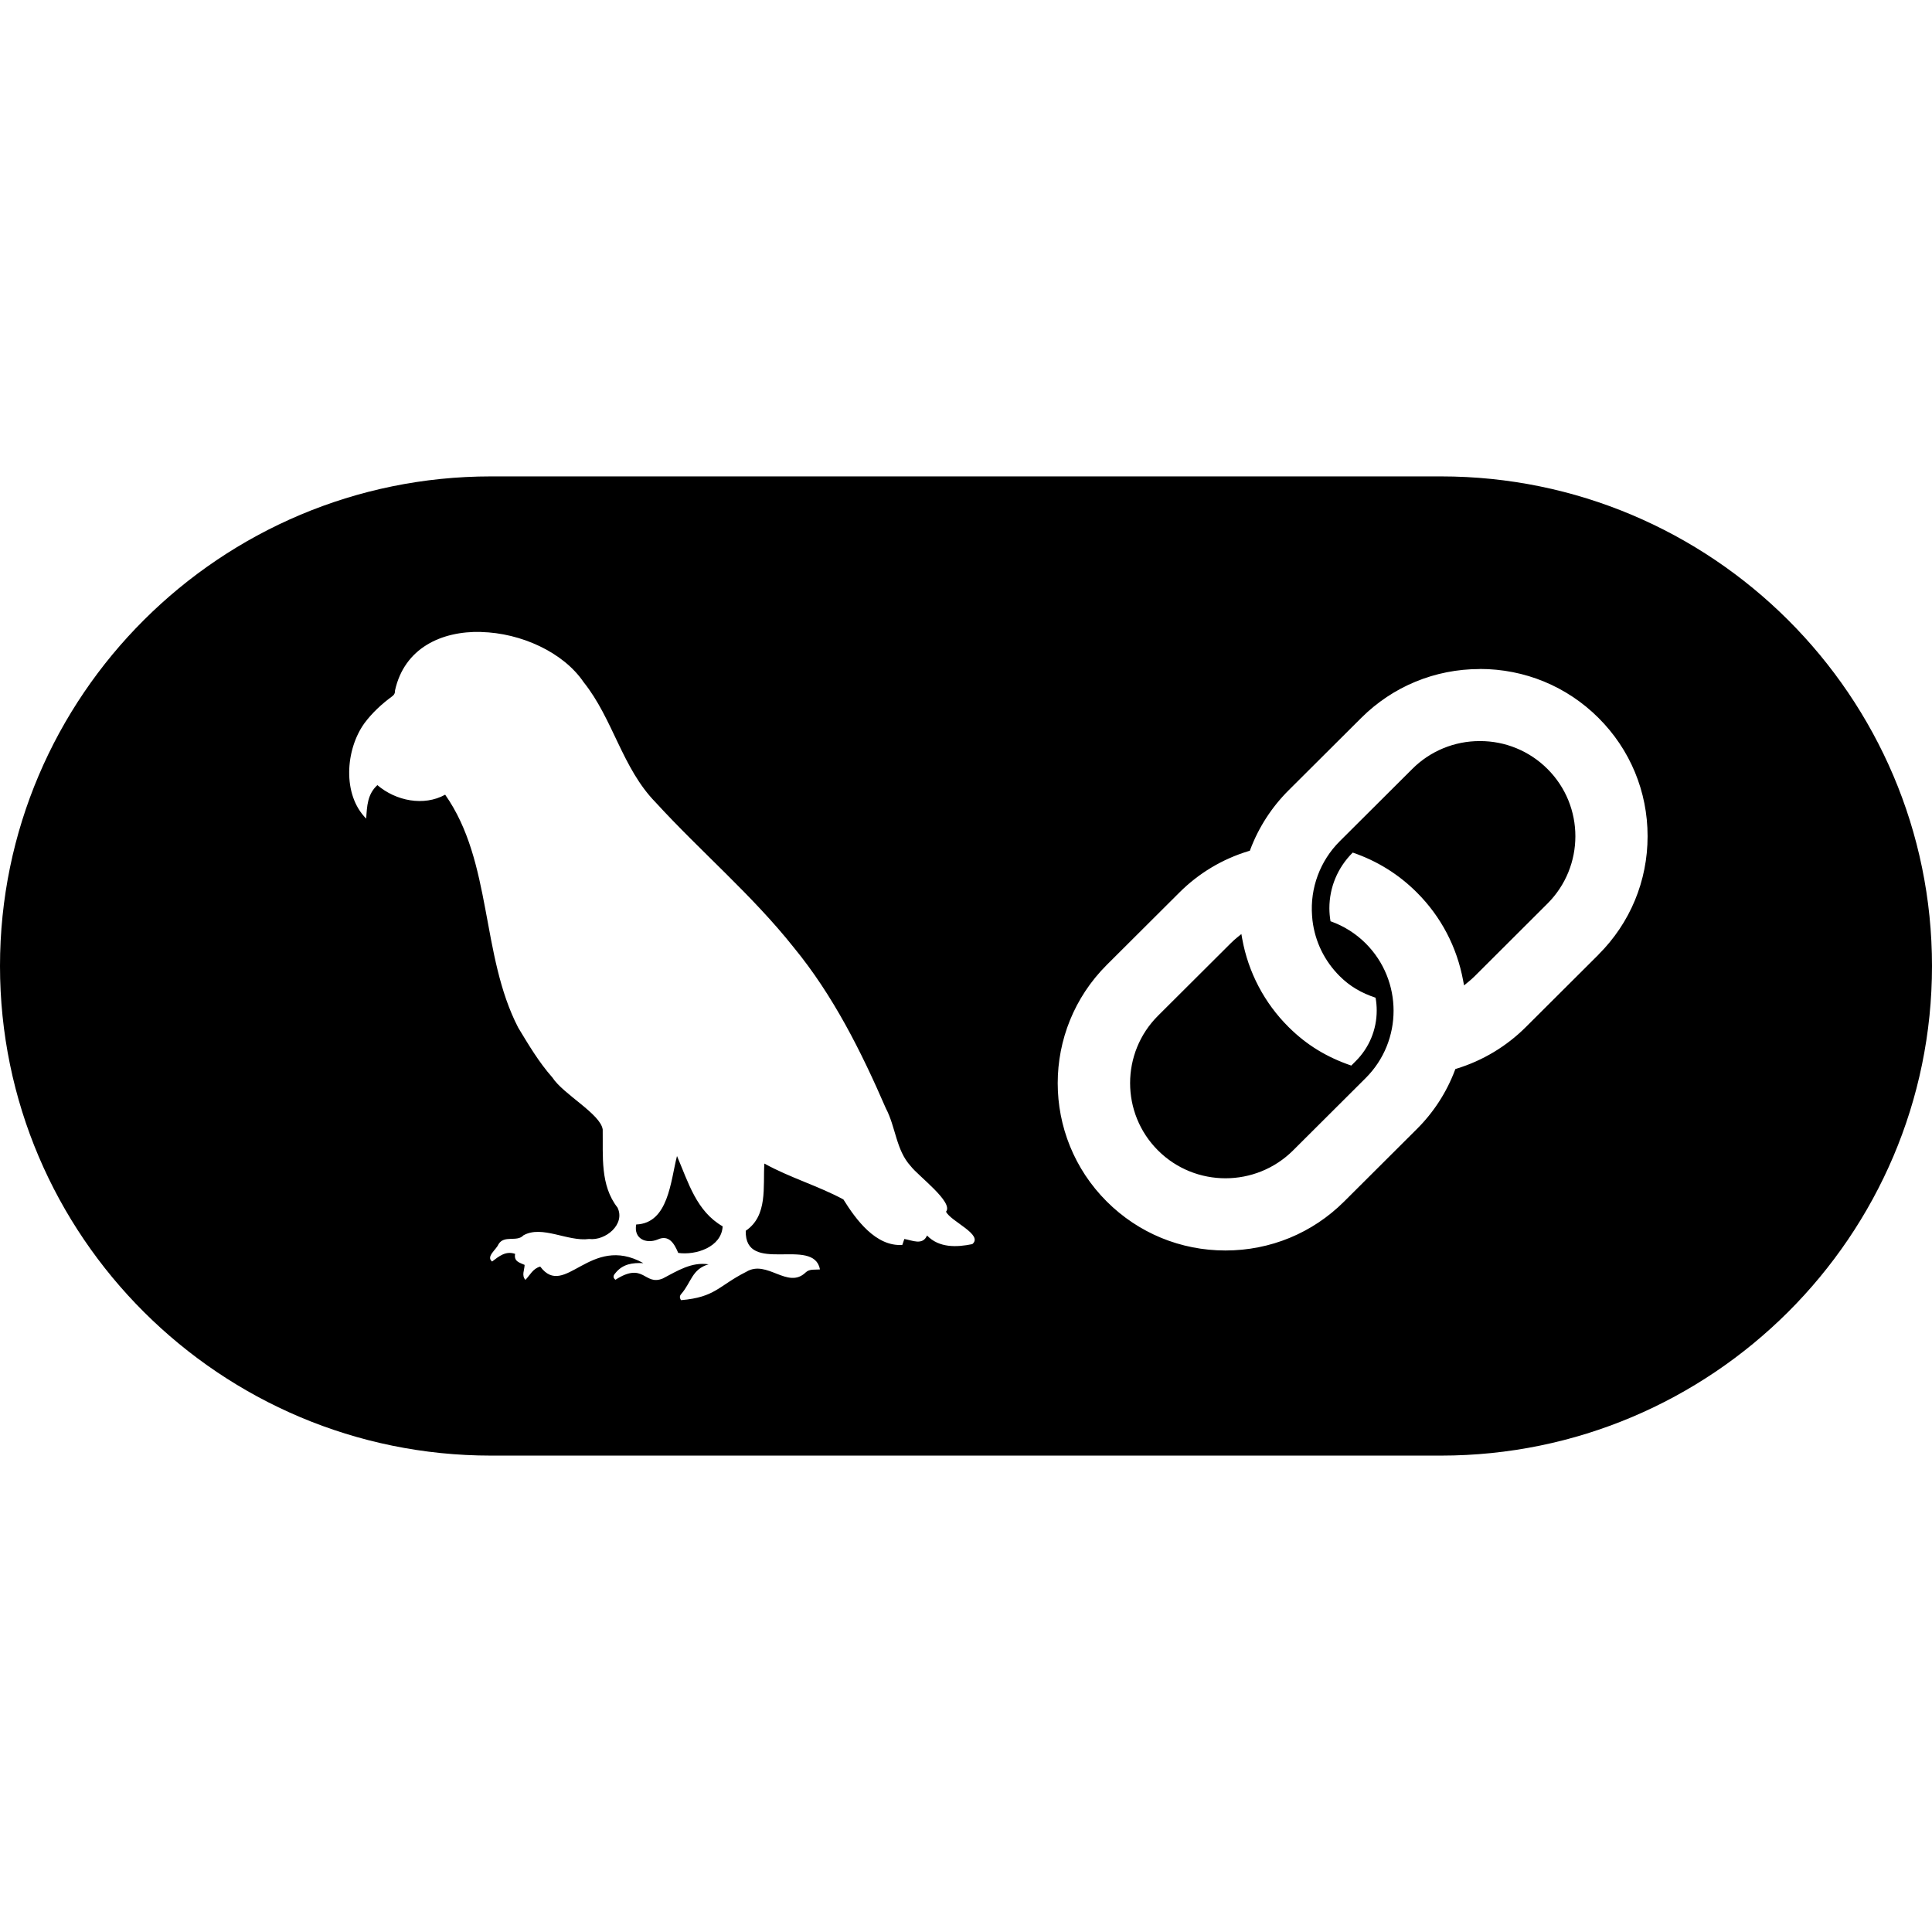
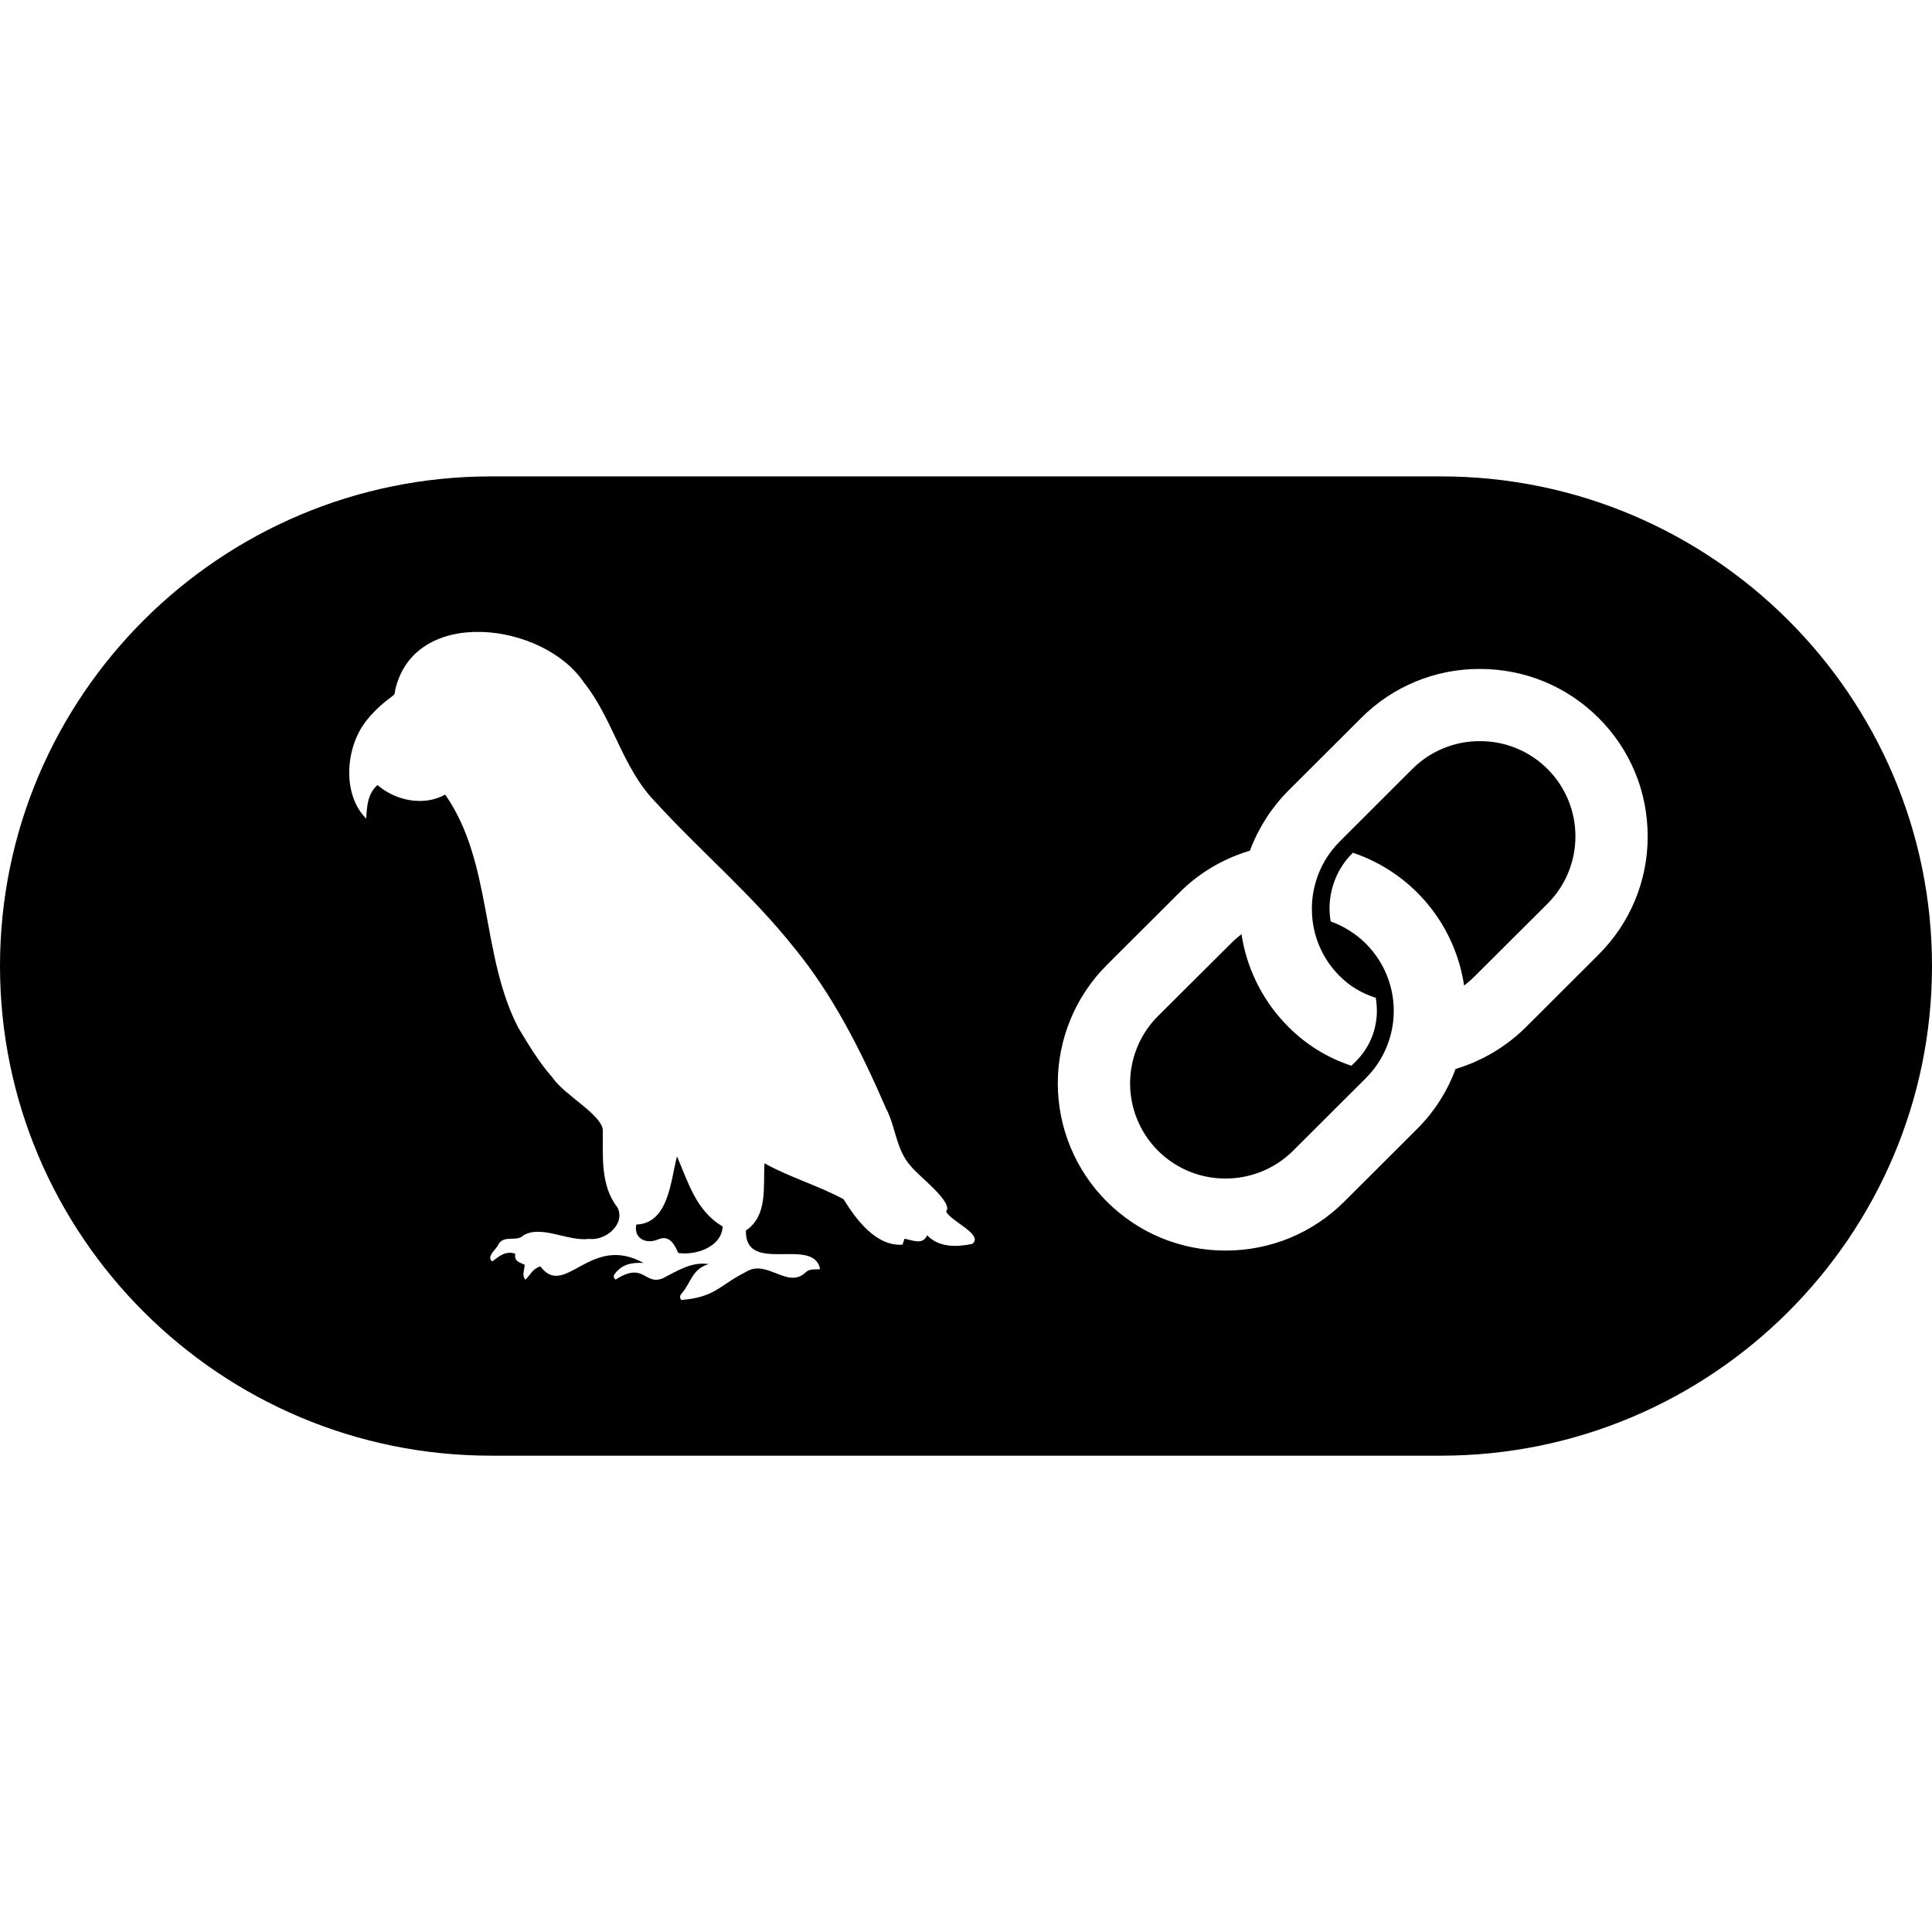
- <svg xmlns="http://www.w3.org/2000/svg" role="img" viewBox="0 0 24 24" id="Langchain--Streamline-Simple-Icons" height="24" width="24">
-   <path d="M6.099 5.918C2.736 5.918 0 8.646 0 12s2.736 6.082 6.099 6.082h11.802C21.264 18.082 24 15.354 24 12s-2.736 -6.082 -6.099 -6.082ZM5.977 7.851c0.493 0.012 1.02 0.25 1.273 0.623 0.367 0.459 0.478 1.067 0.894 1.493 0.56 0.612 1.199 1.151 1.716 1.802 0.489 0.595 0.839 1.294 1.144 1.998 0.124 0.234 0.126 0.52 0.31 0.72 0.091 0.12 0.535 0.448 0.438 0.565 0.056 0.12 0.47 0.286 0.326 0.403 -0.194 0.04 -0.413 0.048 -0.562 -0.107 -0.055 0.126 -0.183 0.06 -0.282 0.043a4 4 0 0 0 -0.025 0.074c-0.329 0.022 -0.575 -0.313 -0.732 -0.565 -0.311 -0.168 -0.664 -0.27 -0.982 -0.446 -0.018 0.289 0.045 0.648 -0.231 0.835 -0.014 0.556 0.844 0.066 0.922 0.48 -0.061 0.007 -0.129 -0.009 -0.177 0.037 -0.224 0.217 -0.48 -0.165 -0.739 -0.007 -0.346 0.174 -0.381 0.316 -0.81 0.352 -0.024 -0.036 -0.014 -0.059 0.006 -0.081 0.121 -0.14 0.13 -0.305 0.336 -0.364 -0.212 -0.033 -0.39 0.083 -0.569 0.176 -0.232 0.095 -0.23 -0.214 -0.588 0.016 -0.04 -0.032 -0.021 -0.061 0.002 -0.086 0.091 -0.111 0.21 -0.127 0.345 -0.121 -0.663 -0.369 -0.975 0.451 -1.281 0.043 -0.092 0.024 -0.127 0.107 -0.184 0.165 -0.05 -0.055 -0.012 -0.121 -0.01 -0.186 -0.06 -0.028 -0.136 -0.041 -0.118 -0.137 -0.117 -0.04 -0.199 0.029 -0.286 0.095 -0.079 -0.061 0.053 -0.149 0.078 -0.212 0.07 -0.122 0.23 -0.025 0.311 -0.113 0.231 -0.131 0.552 0.081 0.816 0.045 0.203 0.025 0.454 -0.182 0.353 -0.39 -0.217 -0.277 -0.179 -0.639 -0.184 -0.97 -0.027 -0.193 -0.491 -0.438 -0.625 -0.646 -0.166 -0.187 -0.295 -0.405 -0.424 -0.618 -0.467 -0.901 -0.32 -2.058 -0.908 -2.895 -0.266 0.147 -0.613 0.077 -0.842 -0.119 -0.124 0.113 -0.129 0.26 -0.139 0.416 -0.297 -0.296 -0.259 -0.856 -0.022 -1.185 0.097 -0.13 0.213 -0.237 0.342 -0.332 0.029 -0.021 0.039 -0.042 0.038 -0.075 0.117 -0.527 0.576 -0.739 1.069 -0.727m12.407 0.46c0.557 0 1.081 0.216 1.474 0.608s0.61 0.914 0.61 1.47c0 0.556 -0.217 1.078 -0.61 1.47v0.001l-0.902 0.899a2.08 2.08 0 0 1 -0.86 0.517l-0.016 0.005 -0.006 0.016a2.05 2.05 0 0 1 -0.474 0.731l-0.902 0.899c-0.393 0.392 -0.917 0.608 -1.474 0.608s-1.081 -0.216 -1.474 -0.608c-0.813 -0.811 -0.813 -2.129 0 -2.94l0.902 -0.899a2.056 2.056 0 0 1 0.858 -0.514l0.017 -0.005 0.006 -0.016a2.07 2.07 0 0 1 0.475 -0.734l0.902 -0.899c0.393 -0.392 0.917 -0.608 1.474 -0.608zm0 0.896a1.18 1.18 0 0 0 -0.839 0.346l-0.902 0.899a1.181 1.181 0 0 0 -0.343 0.925l0.005 0.057c0.032 0.265 0.149 0.504 0.337 0.692 0.13 0.13 0.273 0.211 0.447 0.269a0.9 0.9 0 0 1 0.014 0.158 0.884 0.884 0 0 1 -0.261 0.63l-0.055 0.055c-0.301 -0.103 -0.552 -0.253 -0.779 -0.479a2.06 2.06 0 0 1 -0.576 -1.097l-0.01 -0.058 -0.046 0.037a1.1 1.1 0 0 0 -0.088 0.079l-0.902 0.899c-0.462 0.461 -0.462 1.212 0 1.673 0.231 0.231 0.535 0.346 0.839 0.346 0.304 0 0.608 -0.116 0.839 -0.346l0.902 -0.899c0.462 -0.461 0.462 -1.211 0 -1.673a1.17 1.17 0 0 0 -0.437 -0.275 1 1 0 0 1 -0.014 -0.161c0 -0.259 0.102 -0.505 0.29 -0.692 0.302 0.103 0.57 0.269 0.796 0.495 0.301 0.3 0.499 0.679 0.576 1.097l0.011 0.058 0.045 -0.037a1.1 1.1 0 0 0 0.089 -0.079l0.902 -0.9c0.462 -0.461 0.463 -1.212 0 -1.673a1.18 1.18 0 0 0 -0.84 -0.346Zm-9.973 5.157 -0.001 0.001c-0.079 0.308 -0.105 0.832 -0.506 0.847 -0.033 0.178 0.123 0.244 0.266 0.187 0.141 -0.065 0.208 0.051 0.256 0.166 0.218 0.032 0.539 -0.072 0.552 -0.33 -0.325 -0.187 -0.425 -0.542 -0.566 -0.871" fill="#000000" stroke-width="1" />
+ <svg xmlns="http://www.w3.org/2000/svg" width="24" height="24">
+   <path d="M6.099 5.918C2.736 5.918 0 8.646 0 12s2.736 6.083 6.099 6.083H17.9c3.364 0 6.1-2.73 6.1-6.083s-2.736-6.082-6.099-6.082ZM5.977 7.85c.493.012 1.02.25 1.273.623.368.459.478 1.067.895 1.493.56.612 1.199 1.15 1.716 1.802.49.595.839 1.294 1.144 1.998.124.233.125.52.31.72.09.12.534.448.438.564.055.12.47.286.326.402-.194.04-.413.048-.562-.107-.054.126-.182.06-.281.043l-.025.074c-.33.022-.576-.313-.732-.565-.311-.168-.665-.27-.982-.446-.019.29.045.648-.231.835-.014.557.843.066.922.48-.061.007-.129-.009-.178.038-.223.217-.48-.165-.738-.007-.346.174-.38.316-.81.352-.023-.036-.014-.06.006-.081.12-.14.13-.305.336-.365-.212-.033-.39.084-.569.176-.232.095-.23-.214-.588.017-.04-.033-.02-.062.002-.087.091-.11.21-.127.345-.12-.663-.37-.975.45-1.281.043-.092.024-.127.106-.185.165-.05-.055-.012-.121-.01-.186-.06-.028-.135-.041-.117-.137-.117-.04-.2.03-.286.096-.08-.061.053-.15.077-.213.07-.121.23-.025.311-.112.23-.131.552.08.816.045.203.026.454-.182.352-.39-.217-.277-.179-.639-.183-.97-.027-.192-.491-.438-.626-.646-.166-.187-.295-.404-.424-.618-.467-.9-.32-2.058-.908-2.895-.266.147-.612.078-.841-.119-.124.113-.13.26-.14.417-.296-.297-.259-.856-.021-1.186.096-.13.212-.237.342-.332.029-.02.039-.041.038-.074.117-.527.576-.74 1.07-.727m12.407.46c.557 0 1.08.216 1.473.608s.61.915.61 1.47a2.06 2.06 0 0 1-.61 1.47v.001l-.902.9a2.1 2.1 0 0 1-.86.516l-.016.005-.005.016a2.05 2.05 0 0 1-.474.731l-.902.9c-.394.392-.917.608-1.475.608s-1.08-.216-1.474-.608a2.077 2.077 0 0 1 0-2.94l.902-.9a2.06 2.06 0 0 1 .858-.514l.017-.006.006-.016a2.1 2.1 0 0 1 .475-.733l.902-.9a2.07 2.07 0 0 1 1.474-.608m0 .897a1.18 1.18 0 0 0-.84.346l-.901.9a1.18 1.18 0 0 0-.343.924l.005.058c.033.265.15.504.338.691.13.13.273.212.447.269a1 1 0 0 1 .014.158.88.88 0 0 1-.26.63l-.056.056a1.96 1.96 0 0 1-.78-.48 2.06 2.06 0 0 1-.576-1.096l-.01-.058-.046.037a1 1 0 0 0-.087.08l-.903.899a1.182 1.182 0 0 0 .84 2.019c.304 0 .607-.116.838-.346l.902-.9a1.18 1.18 0 0 0 0-1.673 1.2 1.2 0 0 0-.436-.275 1 1 0 0 1-.014-.16.97.97 0 0 1 .29-.693 2.06 2.06 0 0 1 1.372 1.592l.01.058.046-.038a1 1 0 0 0 .088-.08l.902-.899a1.183 1.183 0 0 0 0-1.673 1.18 1.18 0 0 0-.84-.346M8.41 14.364c-.08.309-.105.833-.506.848-.033.177.123.244.265.187.141-.064.208.051.256.166.218.032.54-.073.552-.33-.325-.187-.426-.542-.567-.87" />
</svg>
